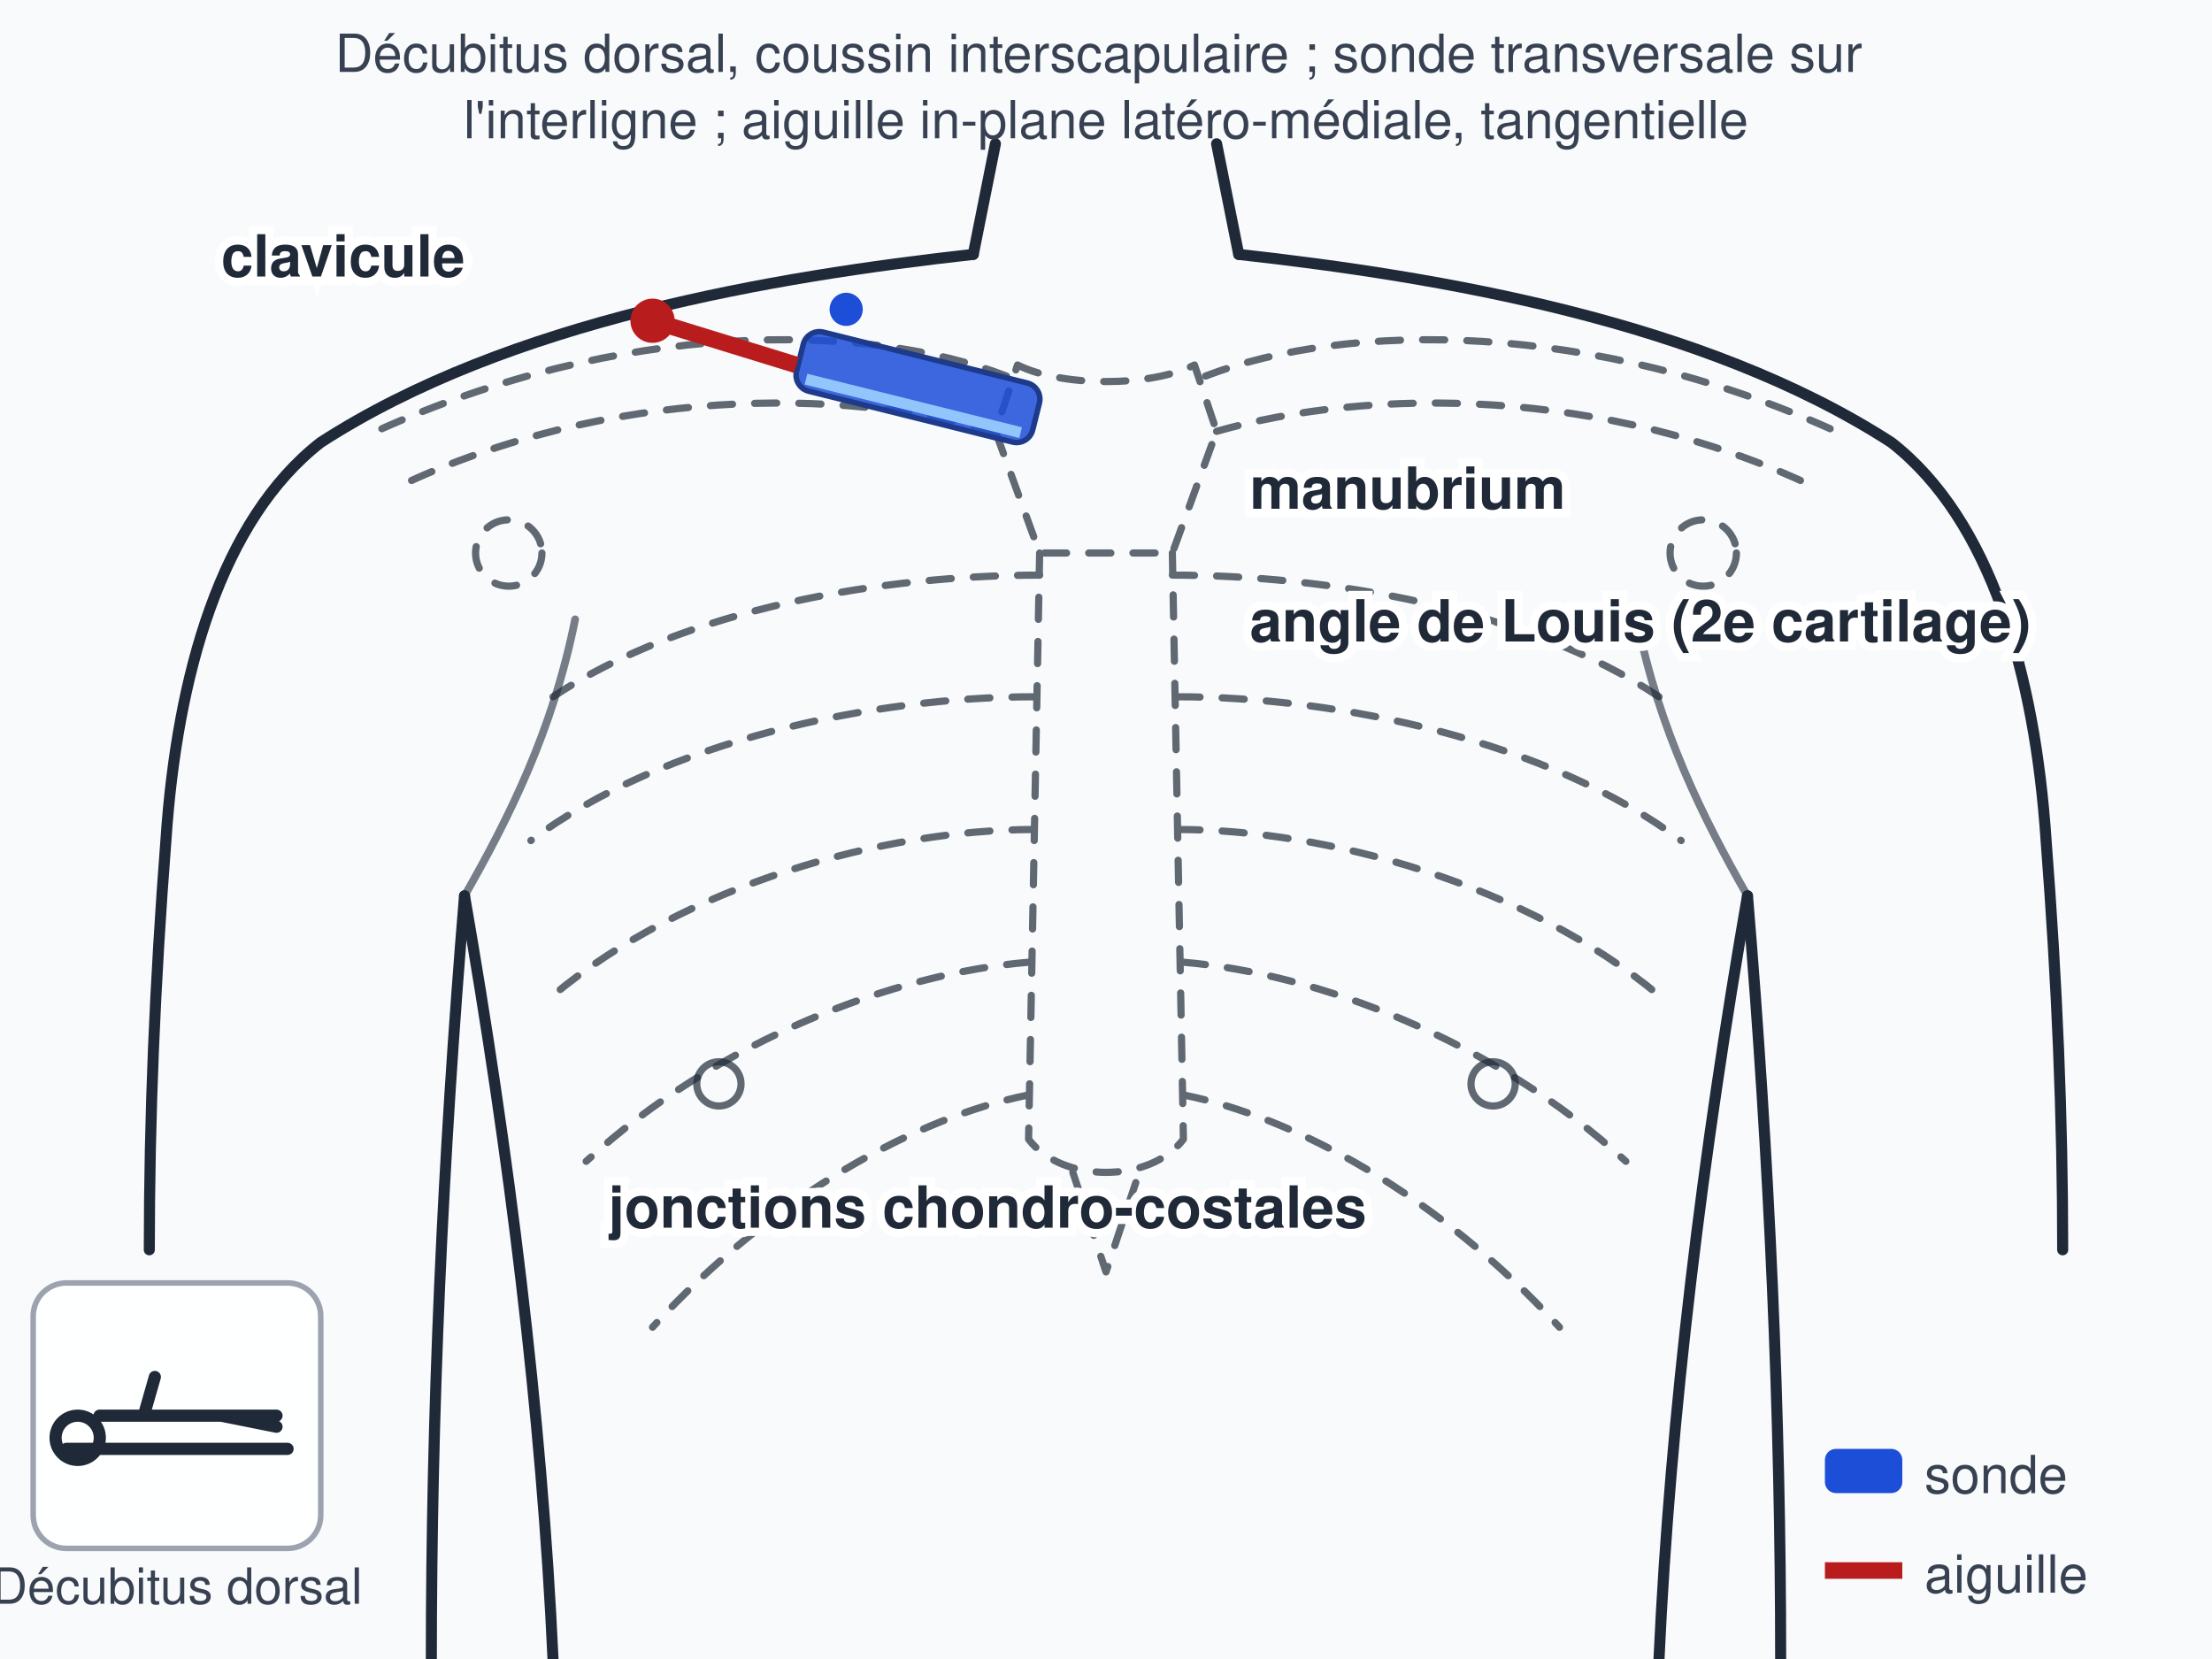
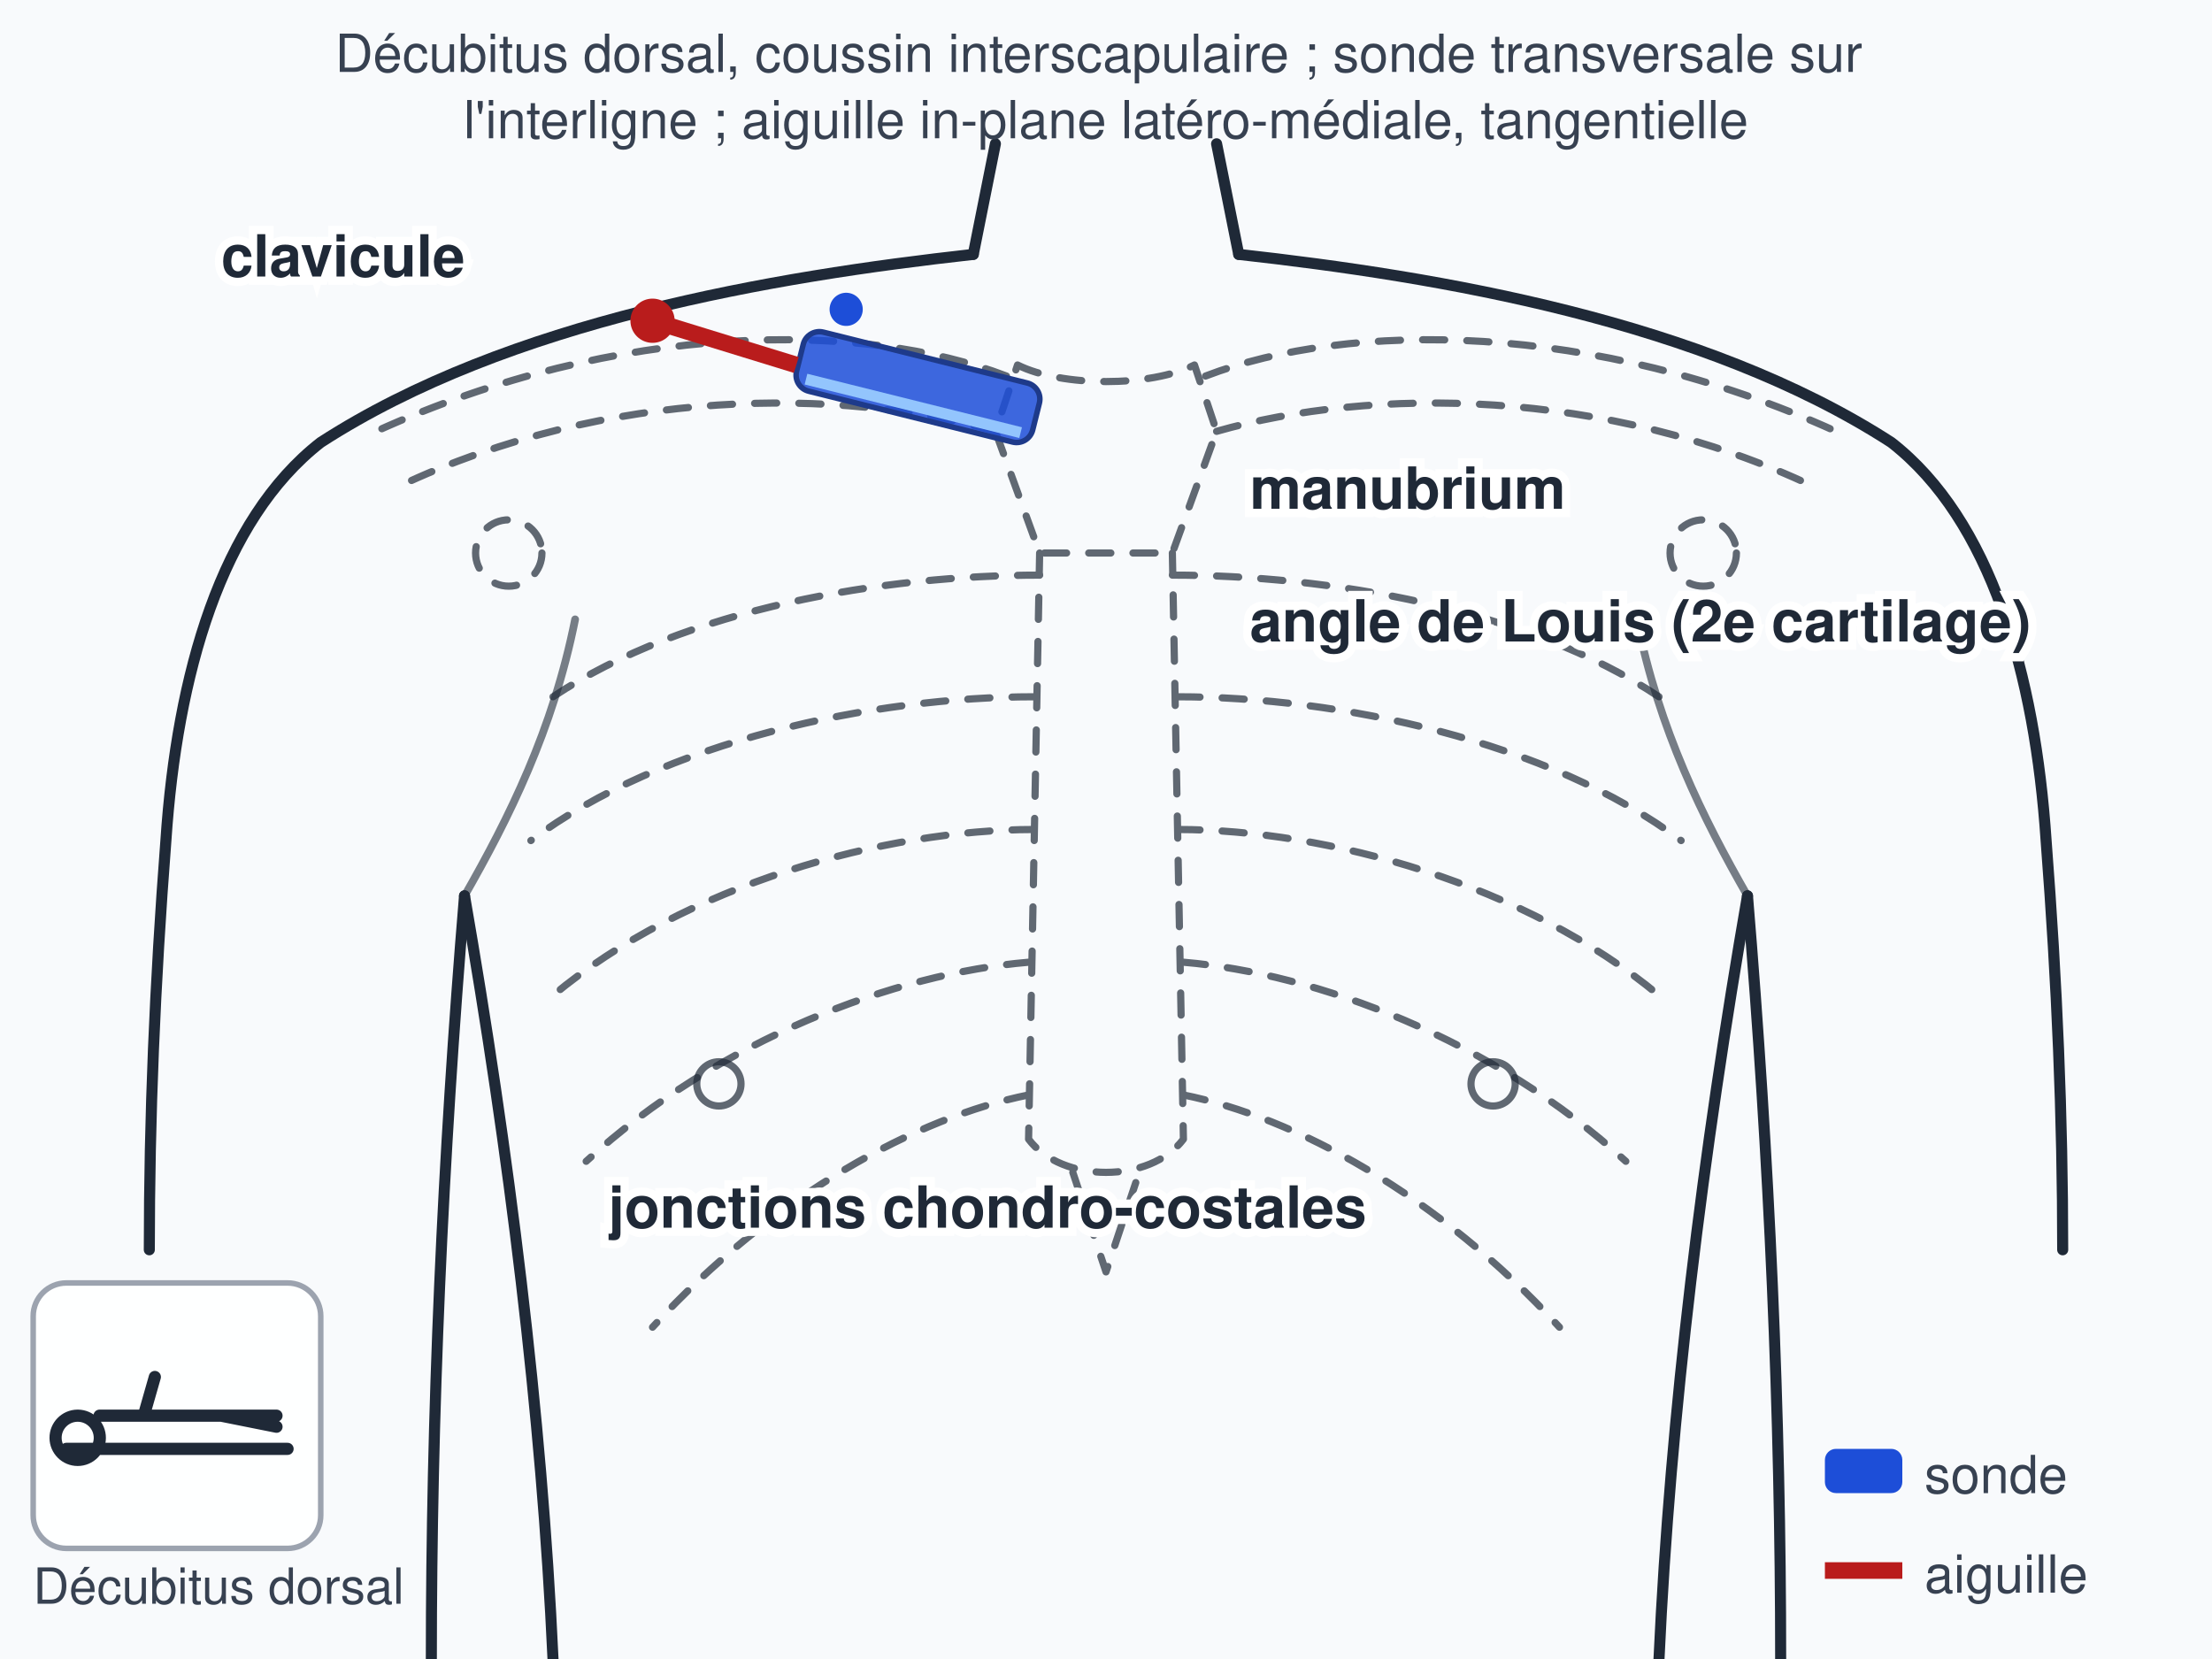
<svg xmlns="http://www.w3.org/2000/svg" viewBox="0 0 400 300" font-family="-apple-system, Helvetica, Arial, sans-serif">
  <rect width="400" height="300" fill="#f8fafc" />
  <g fill="none" stroke="#1f2937" stroke-width="2" stroke-linecap="round" stroke-linejoin="round">
    <path d="M180,26 L176,46" />
    <path d="M220,26 L224,46" />
    <path d="M176,46 C140,50 92,58 58,80 C40,94 32,122 30,152 C28,178 27,202 27,226" />
    <path d="M224,46 C260,50 308,58 342,80 C360,94 368,122 370,152 C372,178 373,202 373,226" />
    <path d="M84,162 C80,210 78,256 78,300" />
    <path d="M316,162 C320,210 322,256 322,300" />
    <path d="M84,162 C92,208 98,256 100,300" />
    <path d="M316,162 C308,208 302,256 300,300" />
    <path d="M84,162 C92,148 100,132 104,112" stroke-width="1.4" opacity=".6" />
    <path d="M316,162 C308,148 300,132 296,112" stroke-width="1.4" opacity=".6" />
    <g stroke-width="1.3" opacity=".7">
      <circle cx="130" cy="196" r="4" />
      <circle cx="270" cy="196" r="4" />
    </g>
    <g stroke-width="1.3" stroke-dasharray="4 4" opacity=".7">
      <path d="M184,66 C192,70 208,70 216,66 L220,78 L212,100 L188,100 L180,78 Z" />
      <path d="M188,100 L186,206 C192,214 208,214 214,206 L212,100" />
      <path d="M194,212 L200,230 L206,212" />
      <path d="M182,68 C156,58 112,58 68,78" />
      <path d="M180,78 C152,70 110,70 72,88" />
      <path d="M218,68 C244,58 288,58 332,78" />
      <path d="M220,78 C248,70 290,70 328,88" />
      <circle cx="92" cy="100" r="6" />
      <circle cx="308" cy="100" r="6" />
      <path d="M188,104 C160,104 124,110 100,126" />
      <path d="M187,126 C158,126 120,134 96,152" />
      <path d="M187,150 C160,150 124,160 100,180" />
      <path d="M186,174 C162,176 130,188 106,210" />
      <path d="M186,198 C166,202 140,216 118,240" />
      <path d="M212,104 C240,104 276,110 300,126" />
      <path d="M213,126 C242,126 280,134 304,152" />
      <path d="M213,150 C240,150 276,160 300,180" />
      <path d="M214,174 C238,176 270,188 294,210" />
      <path d="M214,198 C234,202 260,216 282,240" />
    </g>
  </g>
  <g transform="translate(166,70) rotate(14)">
    <rect x="-22" y="-5.5" width="44" height="11" rx="3" fill="#1d4ed8" fill-opacity=".85" stroke="#1e3a8a" />
    <rect x="-20" y="2.5" width="40" height="2" fill="#93c5fd" stroke="none" />
    <circle cx="-16" cy="-10.5" r="3" fill="#1d4ed8" stroke="none" />
  </g>
  <line x1="118" y1="58" x2="144" y2="66" stroke="#b91c1c" stroke-width="3" />
  <circle cx="118" cy="58" r="4" fill="#b91c1c" stroke="none" />
  <text x="226" y="92" font-size="10.5" font-weight="600" fill="#1f2937" stroke="#fff" stroke-width="3" paint-order="stroke">manubrium</text>
  <text x="226" y="116" font-size="10.5" font-weight="600" fill="#1f2937" stroke="#fff" stroke-width="3" paint-order="stroke">angle de Louis (2e cartilage)</text>
  <text x="40" y="50" font-size="10.5" font-weight="600" fill="#1f2937" stroke="#fff" stroke-width="3" paint-order="stroke">clavicule</text>
  <text x="110" y="222" font-size="10.5" font-weight="600" fill="#1f2937" stroke="#fff" stroke-width="3" paint-order="stroke">jonctions chondro-costales</text>
  <g transform="translate(6,232)">
    <rect x="0" y="0" width="52" height="48" rx="6" fill="#fff" fill-opacity=".9" stroke="#9ca3af" stroke-width="1" />
    <path d="M8,24 a4,4 0 1,0 0.1,0 M12,24 L44,24 M20,24 L22,17 M34,24 L44,26 M6,30 L46,30" stroke="#1f2937" stroke-width="2.2" fill="none" stroke-linecap="round" />
-     <text x="26" y="58" text-anchor="middle" font-size="9" fill="#374151" stroke="none">Décubitus dorsal</text>
+     <text x="0" y="58" text-anchor="start" font-size="9" fill="#374151" stroke="none">Décubitus dorsal</text>
  </g>
  <g font-size="9.5" fill="#374151" stroke="none" transform="translate(330,262)">
    <rect x="0" y="0" width="14" height="8" rx="2" fill="#1d4ed8" />
    <text x="18" y="8">sonde</text>
    <line x1="0" y1="22" x2="14" y2="22" stroke="#b91c1c" stroke-width="3" />
    <text x="18" y="26">aiguille</text>
  </g>
  <text x="200" y="13" text-anchor="middle" font-size="9.5" fill="#374151" stroke="none">
    <tspan x="200" dy="0">Décubitus dorsal, coussin interscapulaire ; sonde transversale sur</tspan>
    <tspan x="200" dy="12">l'interligne ; aiguille in-plane latéro-médiale, tangentielle</tspan>
  </text>
</svg>
